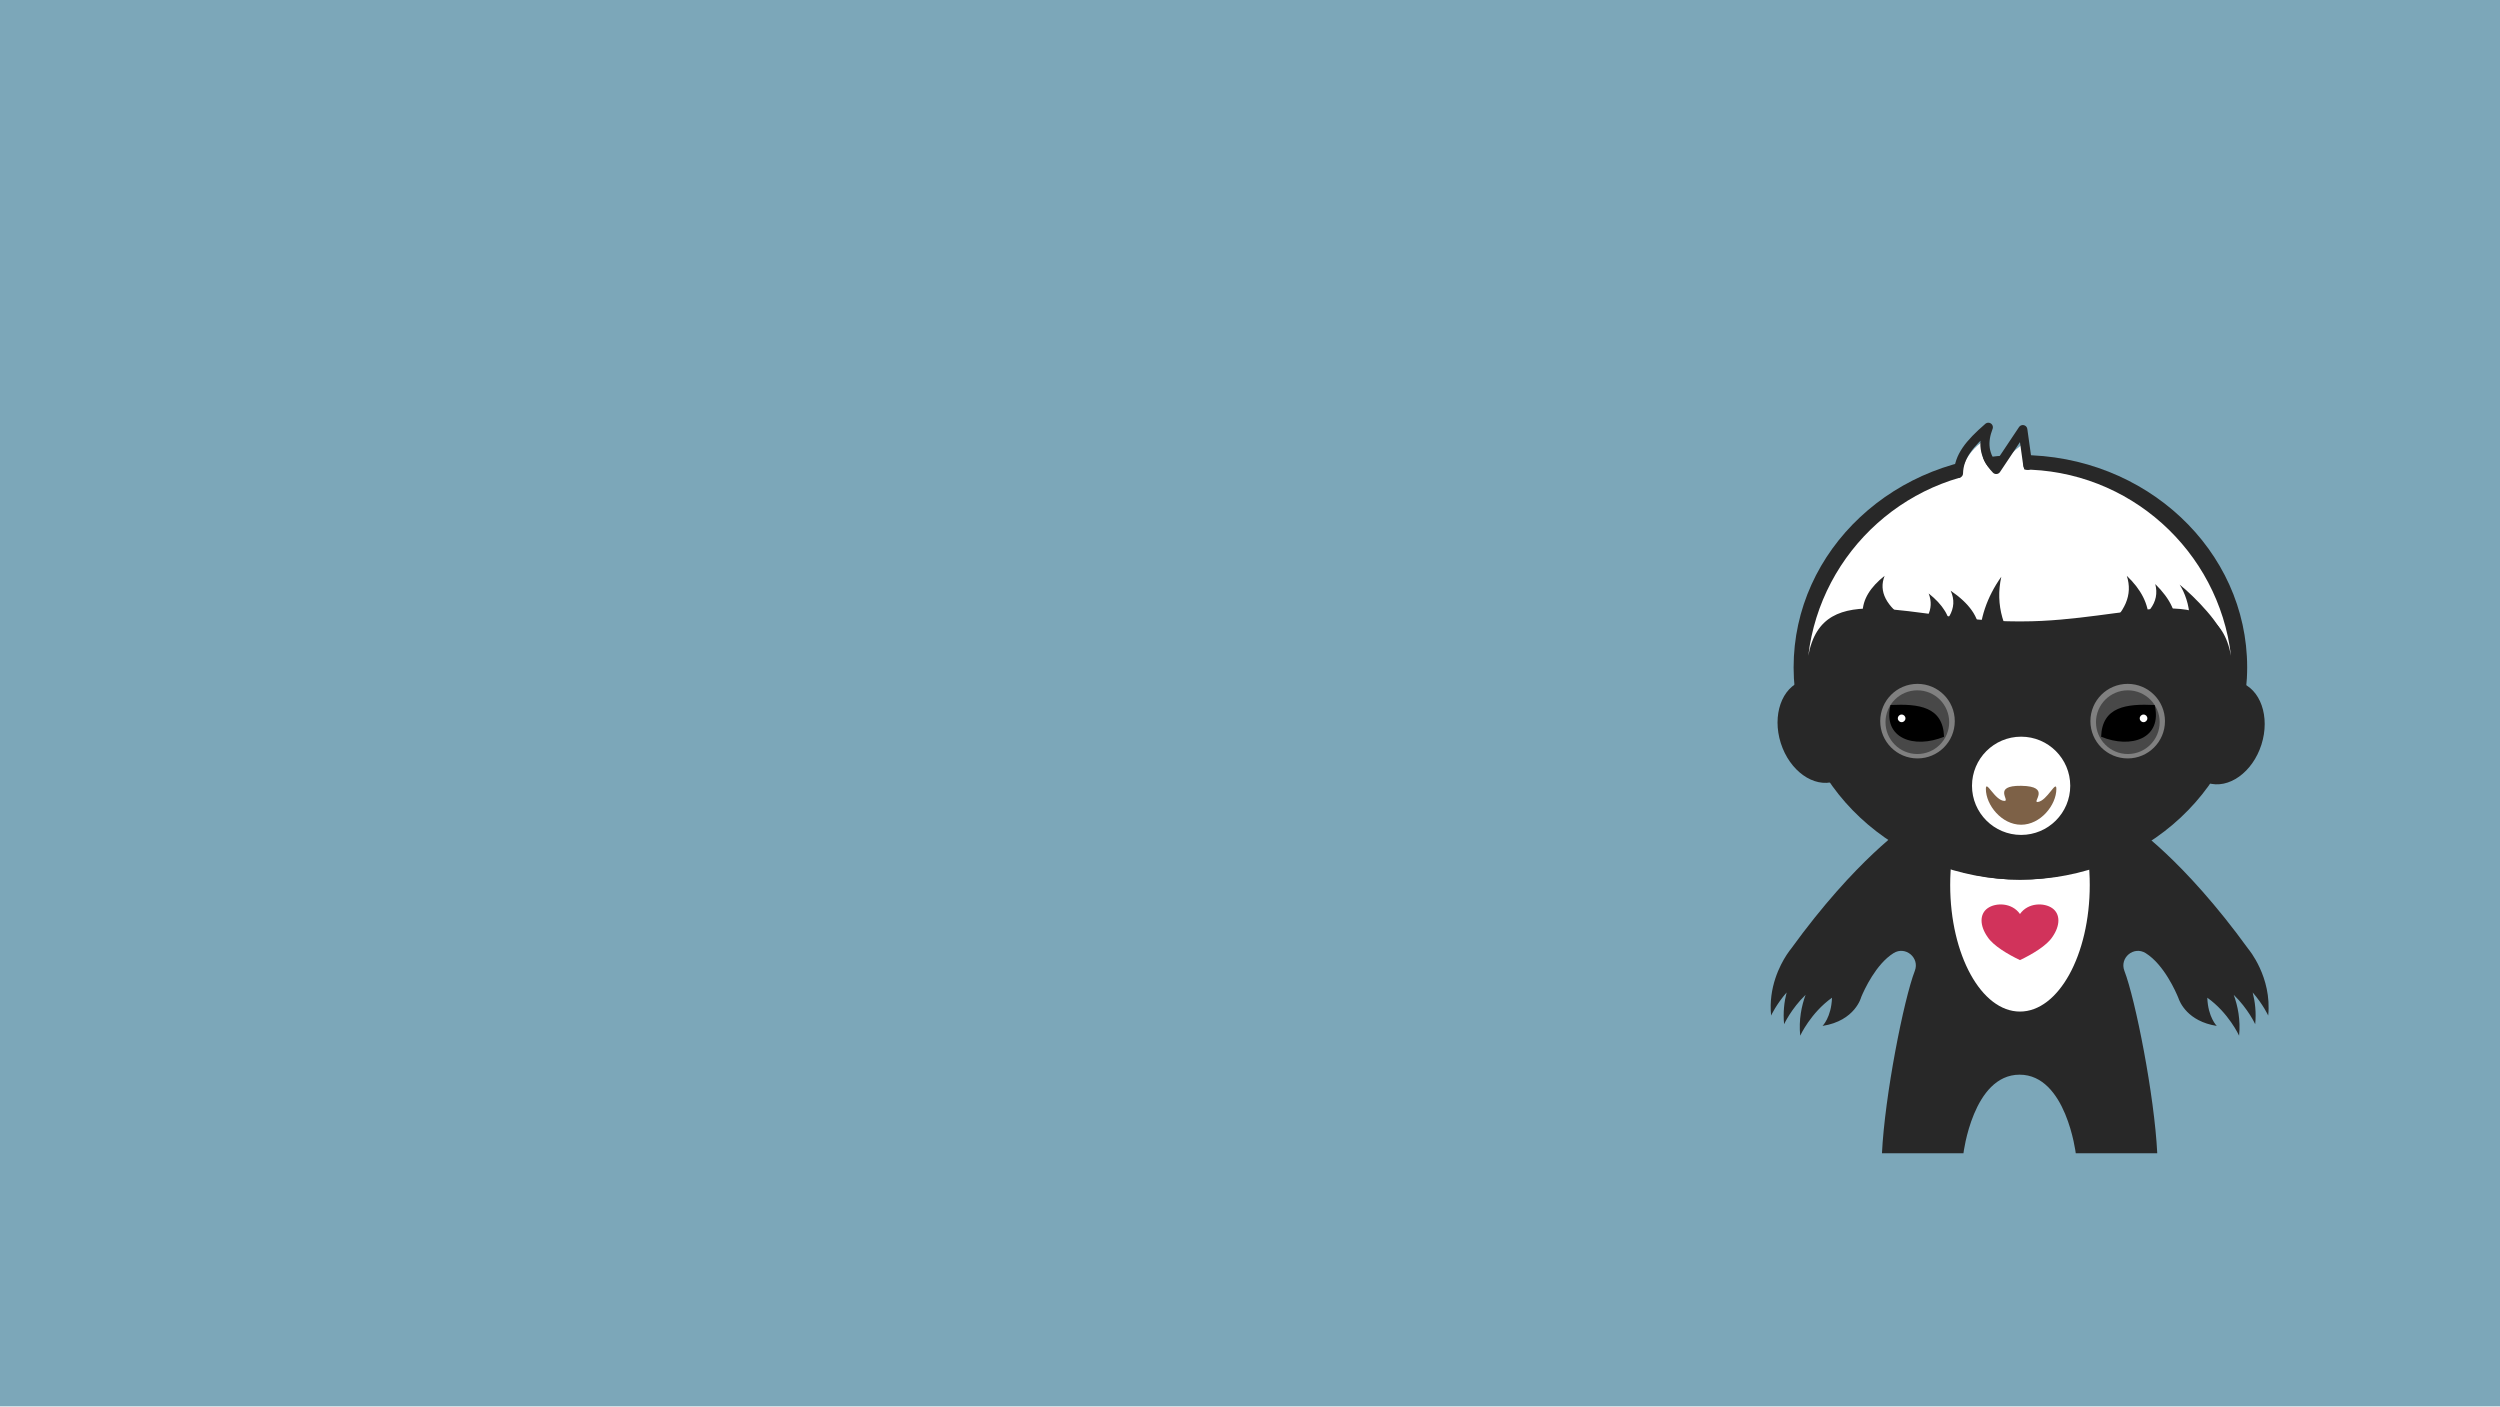
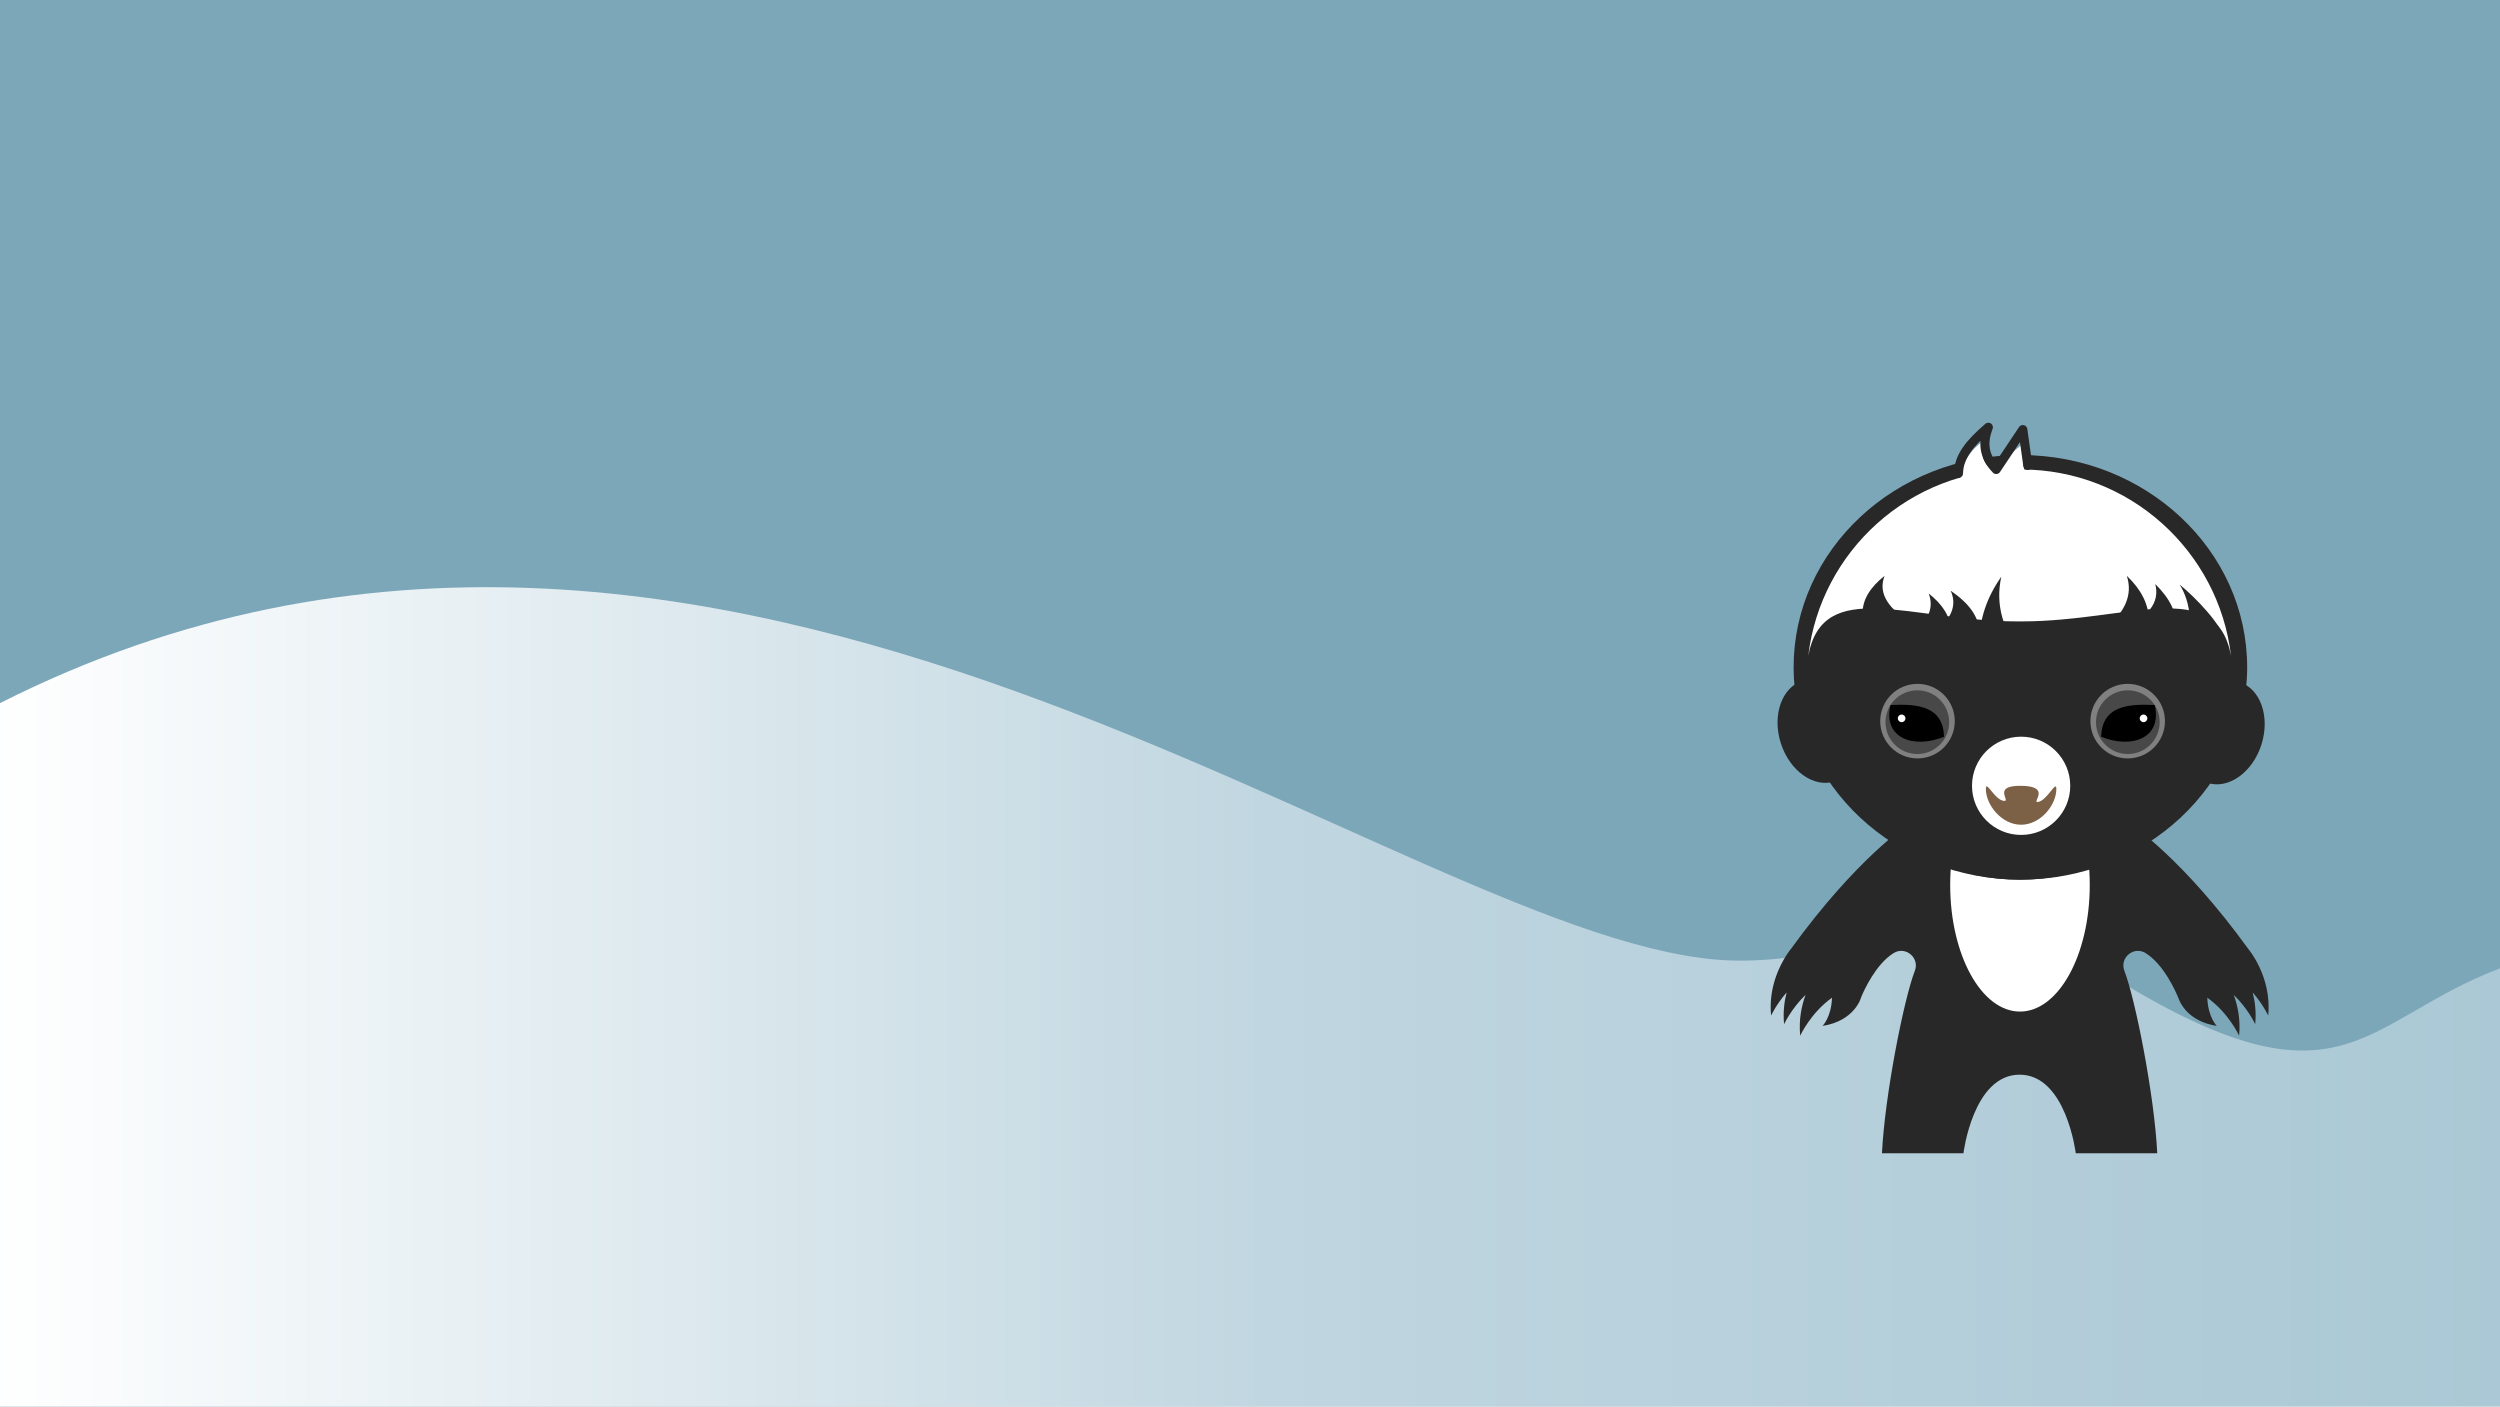
<svg xmlns="http://www.w3.org/2000/svg" width="100%" height="100%" viewBox="0 0 1920 1080" version="1.1" xml:space="preserve" style="fill-rule:evenodd;clip-rule:evenodd;stroke-linecap:round;stroke-linejoin:round;stroke-miterlimit:1.5;">
  <g id="Layer1">
    <g>
      <g>
        <rect x="0" y="0" width="1920" height="1080" style="fill:#7ca7b9;" />
      </g>
+       <path d="M0,540c555.196,-280.504 1082.37,190.818 1330.6,197.692c94.659,2.621 187.026,-53.994 281.299,5.981c186.589,118.705 199.34,41.216 308.105,0l0,336.327l-1920,0" style="fill:url(#_Linear1);" />
      <g>
-         <g>
-           <path d="M1726.85,728.981l-0.011,0.004c-50.396,-69.62 -89.447,-95.228 -89.447,-95.228l-86.334,-10.762l-86.336,10.762c0,0 -39.062,25.617 -89.469,95.26l-0.011,-0.004c0,0 -1.28,1.537 -3.081,4.293c-0.026,0.036 -0.051,0.07 -0.077,0.107l0.006,0.004c-5.011,7.691 -14.038,24.882 -11.887,46.524c0,0 3.945,-8.575 11.926,-17.725c-1.825,7.083 -2.837,15.313 -1.938,24.363c0,0 5.427,-11.834 16.489,-22.536c-3.064,8.408 -5.335,19.123 -4.119,31.354c0,0 7.987,-17.485 24.421,-29.162c-0.543,15.078 -7.274,21.667 -7.274,21.667c25.163,-3.954 29.694,-22.087 29.724,-22.21c2.254,-5.39 11.253,-25.235 24.822,-33.697c9.117,-5.686 20.199,3.56 16.335,13.586c-8.522,22.116 -23.083,95.863 -25.242,140.123l62.582,0c0,0 7.348,-60.354 43.129,-60.354c35.779,0 43.127,60.354 43.127,60.354l62.582,0c-2.159,-44.26 -16.72,-118.007 -25.242,-140.123c-3.864,-10.026 7.218,-19.272 16.335,-13.586c14.214,8.865 23.409,30.206 25.092,34.345c1.059,3.24 7.076,18.035 29.527,21.562c0,0 -6.733,-6.589 -7.274,-21.667c16.432,11.677 24.421,29.162 24.421,29.162c1.216,-12.231 -1.055,-22.948 -4.121,-31.354c11.064,10.7 16.489,22.536 16.489,22.536c0.901,-9.05 -0.114,-17.28 -1.936,-24.363c7.979,9.15 11.926,17.725 11.926,17.725c2.938,-29.584 -15.134,-50.96 -15.134,-50.96" style="fill:#282828;fill-rule:nonzero;" />
-           <path d="M1604.93,679.677c0,53.683 -23.994,97.205 -53.593,97.205c-29.597,0 -53.591,-43.522 -53.591,-97.205c0,-53.684 23.994,-97.205 53.591,-97.205c29.599,0 53.593,43.521 53.593,97.205" style="fill:#fff;fill-rule:nonzero;" />
-           <ellipse cx="1551.66" cy="512.524" rx="174.167" ry="163.063" style="fill:#282828;" />
-           <path d="M1551.09,465.91c89.593,0 162.331,-42.246 162.331,47.347c0,89.592 -72.738,162.33 -162.331,162.33c-89.593,0 -162.331,-72.738 -162.331,-162.33c0,-89.593 72.738,-47.347 162.331,-47.347Z" style="fill:#282828;" />
-           <path d="M1384.38,522.799c16.012,-5.081 34.511,8.128 41.284,29.477c6.774,21.35 -0.727,42.807 -16.739,47.888c-16.012,5.08 -34.511,-8.129 -41.284,-29.478c-6.774,-21.35 0.726,-42.807 16.739,-47.887Z" style="fill:#282828;" />
-           <path d="M1720.06,523.926c-16.012,-5.08 -34.511,8.128 -41.284,29.478c-6.774,21.349 0.727,42.807 16.739,47.887c16.012,5.08 34.511,-8.129 41.284,-29.478c6.774,-21.349 -0.727,-42.807 -16.739,-47.887Z" style="fill:#282828;" />
-           <path d="M1501.27,553.839c0,15.814 -12.82,28.633 -28.633,28.633c-15.813,0 -28.633,-12.819 -28.633,-28.633c0,-15.813 12.82,-28.632 28.633,-28.632c15.813,0 28.633,12.819 28.633,28.632" style="fill:#808080;fill-rule:nonzero;" />
-           <path d="M1496.98,554.628c0,13.51 -10.952,24.462 -24.462,24.462c-13.51,0 -24.463,-10.952 -24.463,-24.462c0,-13.511 10.953,-24.462 24.463,-24.462c13.51,0 24.462,10.951 24.462,24.462" style="fill:#484848;fill-rule:nonzero;" />
-           <path d="M1451.89,541.439c-6.092,25.829 18.226,33.822 41.146,24.374c-0.831,-23.133 -19.363,-25.408 -41.146,-24.374Z" />
-           <circle cx="1460.46" cy="551.697" r="2.931" style="fill:#fff;" />
-           <path d="M1605.43,553.839c0,15.814 12.82,28.633 28.632,28.633c15.814,0 28.634,-12.819 28.634,-28.633c0,-15.813 -12.82,-28.632 -28.634,-28.632c-15.812,0 -28.632,12.819 -28.632,28.632" style="fill:#808080;fill-rule:nonzero;" />
-           <path d="M1609.71,554.628c0,13.51 10.952,24.462 24.461,24.462c13.511,0 24.463,-10.952 24.463,-24.462c0,-13.511 -10.952,-24.462 -24.463,-24.462c-13.509,0 -24.461,10.951 -24.461,24.462" style="fill:#484848;fill-rule:nonzero;" />
-           <path d="M1654.8,541.439c6.091,25.829 -18.227,33.822 -41.147,24.374c0.832,-23.133 19.364,-25.408 41.147,-24.374Z" />
-           <circle cx="1646.24" cy="551.697" r="2.931" style="fill:#fff;" />
-           <path d="M1422.02,464.219c-6.534,-5.038 1.141,-13.829 19.205,-25.364l0,25.364l-19.205,0Z" style="fill:#282828;" />
-           <path d="M1551.09,360.564c0.378,-0.003 0.756,-0.004 1.135,-0.004c83.073,0 151.656,62.537 161.196,143.062c-11.418,-61.429 -79.035,-26.387 -160.632,-26.387c-0.567,0 -1.133,-0.001 -1.699,-0.005c-0.566,0.004 -1.132,0.005 -1.698,0.005c-81.598,0 -149.215,-35.042 -160.633,26.387c9.541,-80.525 78.123,-143.062 161.197,-143.062c0.378,0 0.756,0.001 1.134,0.004Z" style="fill:#fff;" />
-           <path d="M1430.47,470.588c0.039,-10.25 5.911,-19.667 16.91,-28.351c-4.759,12.072 1.314,23.312 16.909,33.819l-33.819,-5.468Z" style="fill:#282828;" />
-           <path d="M1507.48,381.393c-4.778,-11.597 -1.93,-29.494 14.295,-41.666c-1.307,16.556 7.69,28.011 35.586,30.292l-49.881,11.374Z" style="fill:#fff;" />
-           <path d="M1527.04,381.63c1.335,-16.387 11.818,-30.723 30.342,-43.256c-9.048,18.72 -0.811,37.442 22.618,56.166l-52.96,-12.91Z" style="fill:#fff;" />
-           <path d="M1520.09,493.809c0.038,-18.396 5.91,-35.297 16.909,-50.884c-4.759,21.668 1.315,41.84 16.909,60.697l-33.818,-9.813Z" style="fill:#282828;" />
-           <path d="M1650.29,476.34c-0.038,-12.33 -5.91,-23.657 -16.909,-34.103c4.759,14.521 -1.315,28.041 -16.91,40.679l33.819,-6.576Z" style="fill:#282828;" />
-           <path d="M1498.11,484.116c-0.039,-10.25 -5.911,-19.667 -16.909,-28.352c4.759,12.073 -1.315,23.312 -16.91,33.819l33.819,-5.467Z" style="fill:#282828;" />
-           <path d="M1670.75,482.748c1.604,-11.311 -3.852,-22.715 -15.514,-34.199c3.707,14.14 -5.314,25.482 -25.523,34.367l41.037,-0.168Z" style="fill:#282828;" />
-           <path d="M1520.09,485.546c-0.051,-11.531 -7.684,-22.125 -21.983,-31.895c6.187,13.581 -1.709,26.226 -21.982,38.046l43.965,-6.151Z" style="fill:#282828;" />
-           <path d="M1707.79,491.274c-0.039,-10.25 -22.821,-33.589 -33.819,-42.273c7.82,12.072 14.074,38.53 -5.073,49.037l38.892,-6.764Z" style="fill:#282828;" />
-           <circle cx="1552.22" cy="603.496" r="37.724" style="fill:#fff;" />
-           <path d="M1504.11,363.526c0.316,-12.772 8.185,-22.614 22.93,-35.386c-4.131,10.806 -4.259,21.613 6.046,32.42l20.434,-30.617l3.833,27.461" style="fill:none;stroke:#282828;stroke-width:7px;" />
-           <path d="M1579.29,605.893c0,-7.33 -7.052,9.134 -14.266,10.034c-4.921,0.614 10.911,-12.128 -12.807,-12.426c-22.366,-0.28 -8.096,11.671 -12.825,11.596c-7.298,-0.118 -14.247,-16.684 -14.247,-9.204c0,12.329 12.12,27.506 27.072,27.506c14.952,0 27.073,-15.177 27.073,-27.506" style="fill:#7d6147;fill-rule:nonzero;" />
-         </g>
-         <path d="M1551.34,701.946c6.213,-8.853 18.639,-8.853 24.852,-4.426c6.213,4.426 6.213,13.28 0,22.133c-4.35,6.64 -15.533,13.28 -24.852,17.707c-9.32,-4.427 -20.503,-11.067 -24.852,-17.707c-6.213,-8.853 -6.213,-17.707 0,-22.133c6.213,-4.427 18.639,-4.427 24.852,4.426Z" style="fill:#d1335b;" />
+         <path d="M1726.85,728.981l-0.011,0.004c-50.396,-69.62 -89.447,-95.228 -89.447,-95.228l-86.334,-10.762l-86.336,10.762c0,0 -39.062,25.617 -89.469,95.26l-0.011,-0.004c0,0 -1.28,1.537 -3.081,4.293c-0.026,0.036 -0.051,0.07 -0.077,0.107l0.006,0.004c-5.011,7.691 -14.038,24.882 -11.887,46.524c0,0 3.945,-8.575 11.926,-17.725c-1.825,7.083 -2.837,15.313 -1.938,24.363c0,0 5.427,-11.834 16.489,-22.536c-3.064,8.408 -5.335,19.123 -4.119,31.354c0,0 7.987,-17.485 24.421,-29.162c-0.543,15.078 -7.274,21.667 -7.274,21.667c25.163,-3.954 29.694,-22.087 29.724,-22.21c2.254,-5.39 11.253,-25.235 24.822,-33.697c9.117,-5.686 20.199,3.56 16.335,13.586c-8.522,22.116 -23.083,95.863 -25.242,140.123l62.582,0c0,0 7.348,-60.354 43.129,-60.354c35.779,0 43.127,60.354 43.127,60.354l62.582,0c-2.159,-44.26 -16.72,-118.007 -25.242,-140.123c-3.864,-10.026 7.218,-19.272 16.335,-13.586c14.214,8.865 23.409,30.206 25.092,34.345c1.059,3.24 7.076,18.035 29.527,21.562c0,0 -6.733,-6.589 -7.274,-21.667c16.432,11.677 24.421,29.162 24.421,29.162c1.216,-12.231 -1.055,-22.948 -4.121,-31.354c11.064,10.7 16.489,22.536 16.489,22.536c0.901,-9.05 -0.114,-17.28 -1.936,-24.363c7.979,9.15 11.926,17.725 11.926,17.725c2.938,-29.584 -15.134,-50.96 -15.134,-50.96" style="fill:#282828;fill-rule:nonzero;" />
+         <path d="M1604.93,679.677c0,53.683 -23.994,97.205 -53.593,97.205c-29.597,0 -53.591,-43.522 -53.591,-97.205c0,-53.684 23.994,-97.205 53.591,-97.205c29.599,0 53.593,43.521 53.593,97.205" style="fill:#fff;fill-rule:nonzero;" />
+         <ellipse cx="1551.66" cy="512.524" rx="174.167" ry="163.063" style="fill:#282828;" />
+         <path d="M1551.09,465.91c89.593,0 162.331,-42.246 162.331,47.347c0,89.592 -72.738,162.33 -162.331,162.33c-89.593,0 -162.331,-72.738 -162.331,-162.33c0,-89.593 72.738,-47.347 162.331,-47.347Z" style="fill:#282828;" />
+         <path d="M1384.38,522.799c16.012,-5.081 34.511,8.128 41.284,29.477c6.774,21.35 -0.727,42.807 -16.739,47.888c-16.012,5.08 -34.511,-8.129 -41.284,-29.478c-6.774,-21.35 0.726,-42.807 16.739,-47.887Z" style="fill:#282828;" />
+         <path d="M1720.06,523.926c-16.012,-5.08 -34.511,8.128 -41.284,29.478c-6.774,21.349 0.727,42.807 16.739,47.887c16.012,5.08 34.511,-8.129 41.284,-29.478c6.774,-21.349 -0.727,-42.807 -16.739,-47.887Z" style="fill:#282828;" />
+         <path d="M1501.27,553.839c0,15.814 -12.82,28.633 -28.633,28.633c-15.813,0 -28.633,-12.819 -28.633,-28.633c0,-15.813 12.82,-28.632 28.633,-28.632c15.813,0 28.633,12.819 28.633,28.632" style="fill:#808080;fill-rule:nonzero;" />
+         <path d="M1496.98,554.628c0,13.51 -10.952,24.462 -24.462,24.462c-13.51,0 -24.463,-10.952 -24.463,-24.462c0,-13.511 10.953,-24.462 24.463,-24.462c13.51,0 24.462,10.951 24.462,24.462" style="fill:#484848;fill-rule:nonzero;" />
+         <path d="M1451.89,541.439c-6.092,25.829 18.226,33.822 41.146,24.374c-0.831,-23.133 -19.363,-25.408 -41.146,-24.374Z" />
+         <circle cx="1460.46" cy="551.697" r="2.931" style="fill:#fff;" />
+         <path d="M1605.43,553.839c0,15.814 12.82,28.633 28.632,28.633c15.814,0 28.634,-12.819 28.634,-28.633c0,-15.813 -12.82,-28.632 -28.634,-28.632c-15.812,0 -28.632,12.819 -28.632,28.632" style="fill:#808080;fill-rule:nonzero;" />
+         <path d="M1609.71,554.628c0,13.51 10.952,24.462 24.461,24.462c13.511,0 24.463,-10.952 24.463,-24.462c0,-13.511 -10.952,-24.462 -24.463,-24.462c-13.509,0 -24.461,10.951 -24.461,24.462" style="fill:#484848;fill-rule:nonzero;" />
+         <path d="M1654.8,541.439c6.091,25.829 -18.227,33.822 -41.147,24.374c0.832,-23.133 19.364,-25.408 41.147,-24.374Z" />
+         <circle cx="1646.24" cy="551.697" r="2.931" style="fill:#fff;" />
+         <path d="M1422.02,464.219c-6.534,-5.038 1.141,-13.829 19.205,-25.364l0,25.364l-19.205,0Z" style="fill:#282828;" />
+         <path d="M1551.09,360.564c0.378,-0.003 0.756,-0.004 1.135,-0.004c83.073,0 151.656,62.537 161.196,143.062c-11.418,-61.429 -79.035,-26.387 -160.632,-26.387c-0.567,0 -1.133,-0.001 -1.699,-0.005c-0.566,0.004 -1.132,0.005 -1.698,0.005c-81.598,0 -149.215,-35.042 -160.633,26.387c9.541,-80.525 78.123,-143.062 161.197,-143.062c0.378,0 0.756,0.001 1.134,0.004Z" style="fill:#fff;" />
+         <path d="M1430.47,470.588c0.039,-10.25 5.911,-19.667 16.91,-28.351c-4.759,12.072 1.314,23.312 16.909,33.819l-33.819,-5.468Z" style="fill:#282828;" />
+         <path d="M1507.48,381.393c-4.778,-11.597 -1.93,-29.494 14.295,-41.666c-1.307,16.556 7.69,28.011 35.586,30.292l-49.881,11.374Z" style="fill:#fff;" />
+         <path d="M1527.04,381.63c1.335,-16.387 11.818,-30.723 30.342,-43.256c-9.048,18.72 -0.811,37.442 22.618,56.166l-52.96,-12.91Z" style="fill:#fff;" />
+         <path d="M1520.09,493.809c0.038,-18.396 5.91,-35.297 16.909,-50.884c-4.759,21.668 1.315,41.84 16.909,60.697l-33.818,-9.813Z" style="fill:#282828;" />
+         <path d="M1650.29,476.34c-0.038,-12.33 -5.91,-23.657 -16.909,-34.103c4.759,14.521 -1.315,28.041 -16.91,40.679l33.819,-6.576Z" style="fill:#282828;" />
+         <path d="M1498.11,484.116c-0.039,-10.25 -5.911,-19.667 -16.909,-28.352c4.759,12.073 -1.315,23.312 -16.91,33.819l33.819,-5.467Z" style="fill:#282828;" />
+         <path d="M1670.75,482.748c1.604,-11.311 -3.852,-22.715 -15.514,-34.199c3.707,14.14 -5.314,25.482 -25.523,34.367l41.037,-0.168Z" style="fill:#282828;" />
+         <path d="M1520.09,485.546c-0.051,-11.531 -7.684,-22.125 -21.983,-31.895c6.187,13.581 -1.709,26.226 -21.982,38.046l43.965,-6.151Z" style="fill:#282828;" />
+         <path d="M1707.79,491.274c-0.039,-10.25 -22.821,-33.589 -33.819,-42.273c7.82,12.072 14.074,38.53 -5.073,49.037l38.892,-6.764Z" style="fill:#282828;" />
+         <circle cx="1552.22" cy="603.496" r="37.724" style="fill:#fff;" />
+         <path d="M1504.11,363.526c0.316,-12.772 8.185,-22.614 22.93,-35.386c-4.131,10.806 -4.259,21.613 6.046,32.42l20.434,-30.617l3.833,27.461" style="fill:none;stroke:#282828;stroke-width:7px;" />
+         <path d="M1579.29,605.893c0,-7.33 -7.052,9.134 -14.266,10.034c-4.921,0.614 10.911,-12.128 -12.807,-12.426c-22.366,-0.28 -8.096,11.671 -12.825,11.596c-7.298,-0.118 -14.247,-16.684 -14.247,-9.204c0,12.329 12.12,27.506 27.072,27.506c14.952,0 27.073,-15.177 27.073,-27.506" style="fill:#7d6147;fill-rule:nonzero;" />
      </g>
    </g>
  </g>
  <g id="Layer2" />
+   <defs>
+     <linearGradient id="_Linear1" x1="0" y1="0" x2="1" y2="0" gradientUnits="userSpaceOnUse" gradientTransform="matrix(1920,0,0,647.841,0,756.079)">
+       <stop offset="0" style="stop-color:#fff;stop-opacity:1" />
+       <stop offset="0.51" style="stop-color:#c0d6e0;stop-opacity:1" />
+       <stop offset="1" style="stop-color:#aac8d5;stop-opacity:1" />
+     </linearGradient>
+   </defs>
</svg>
